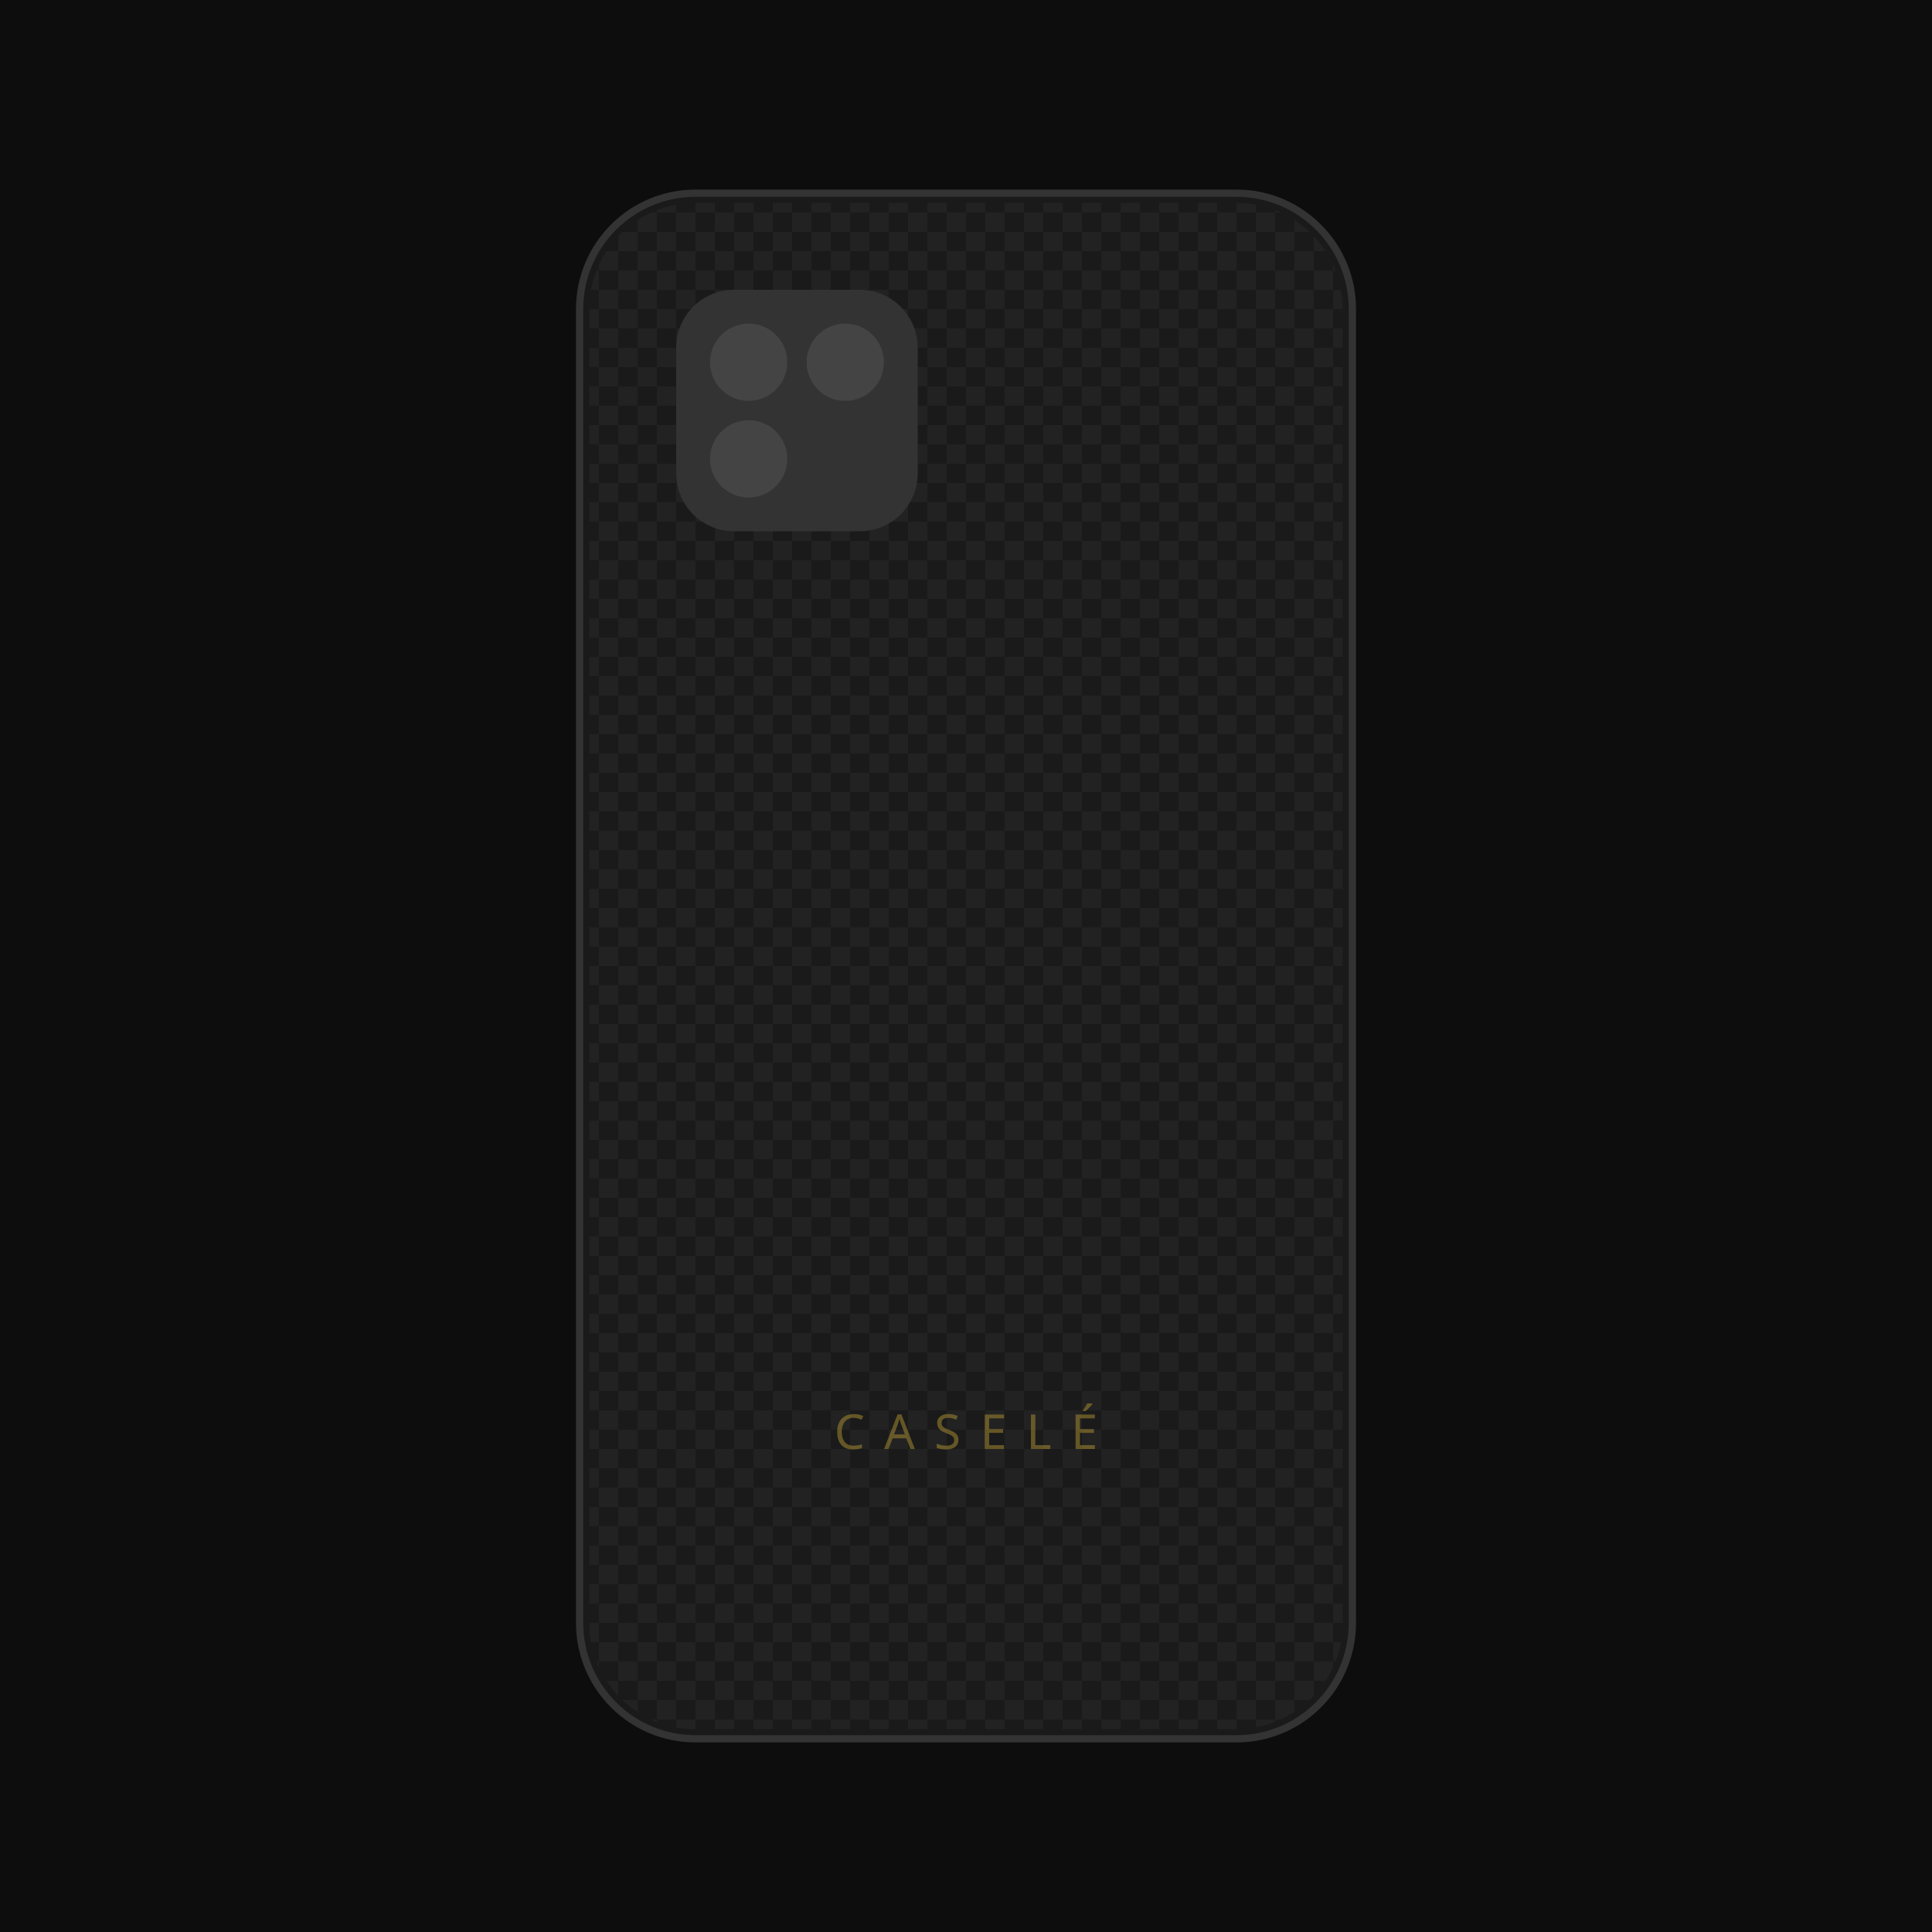
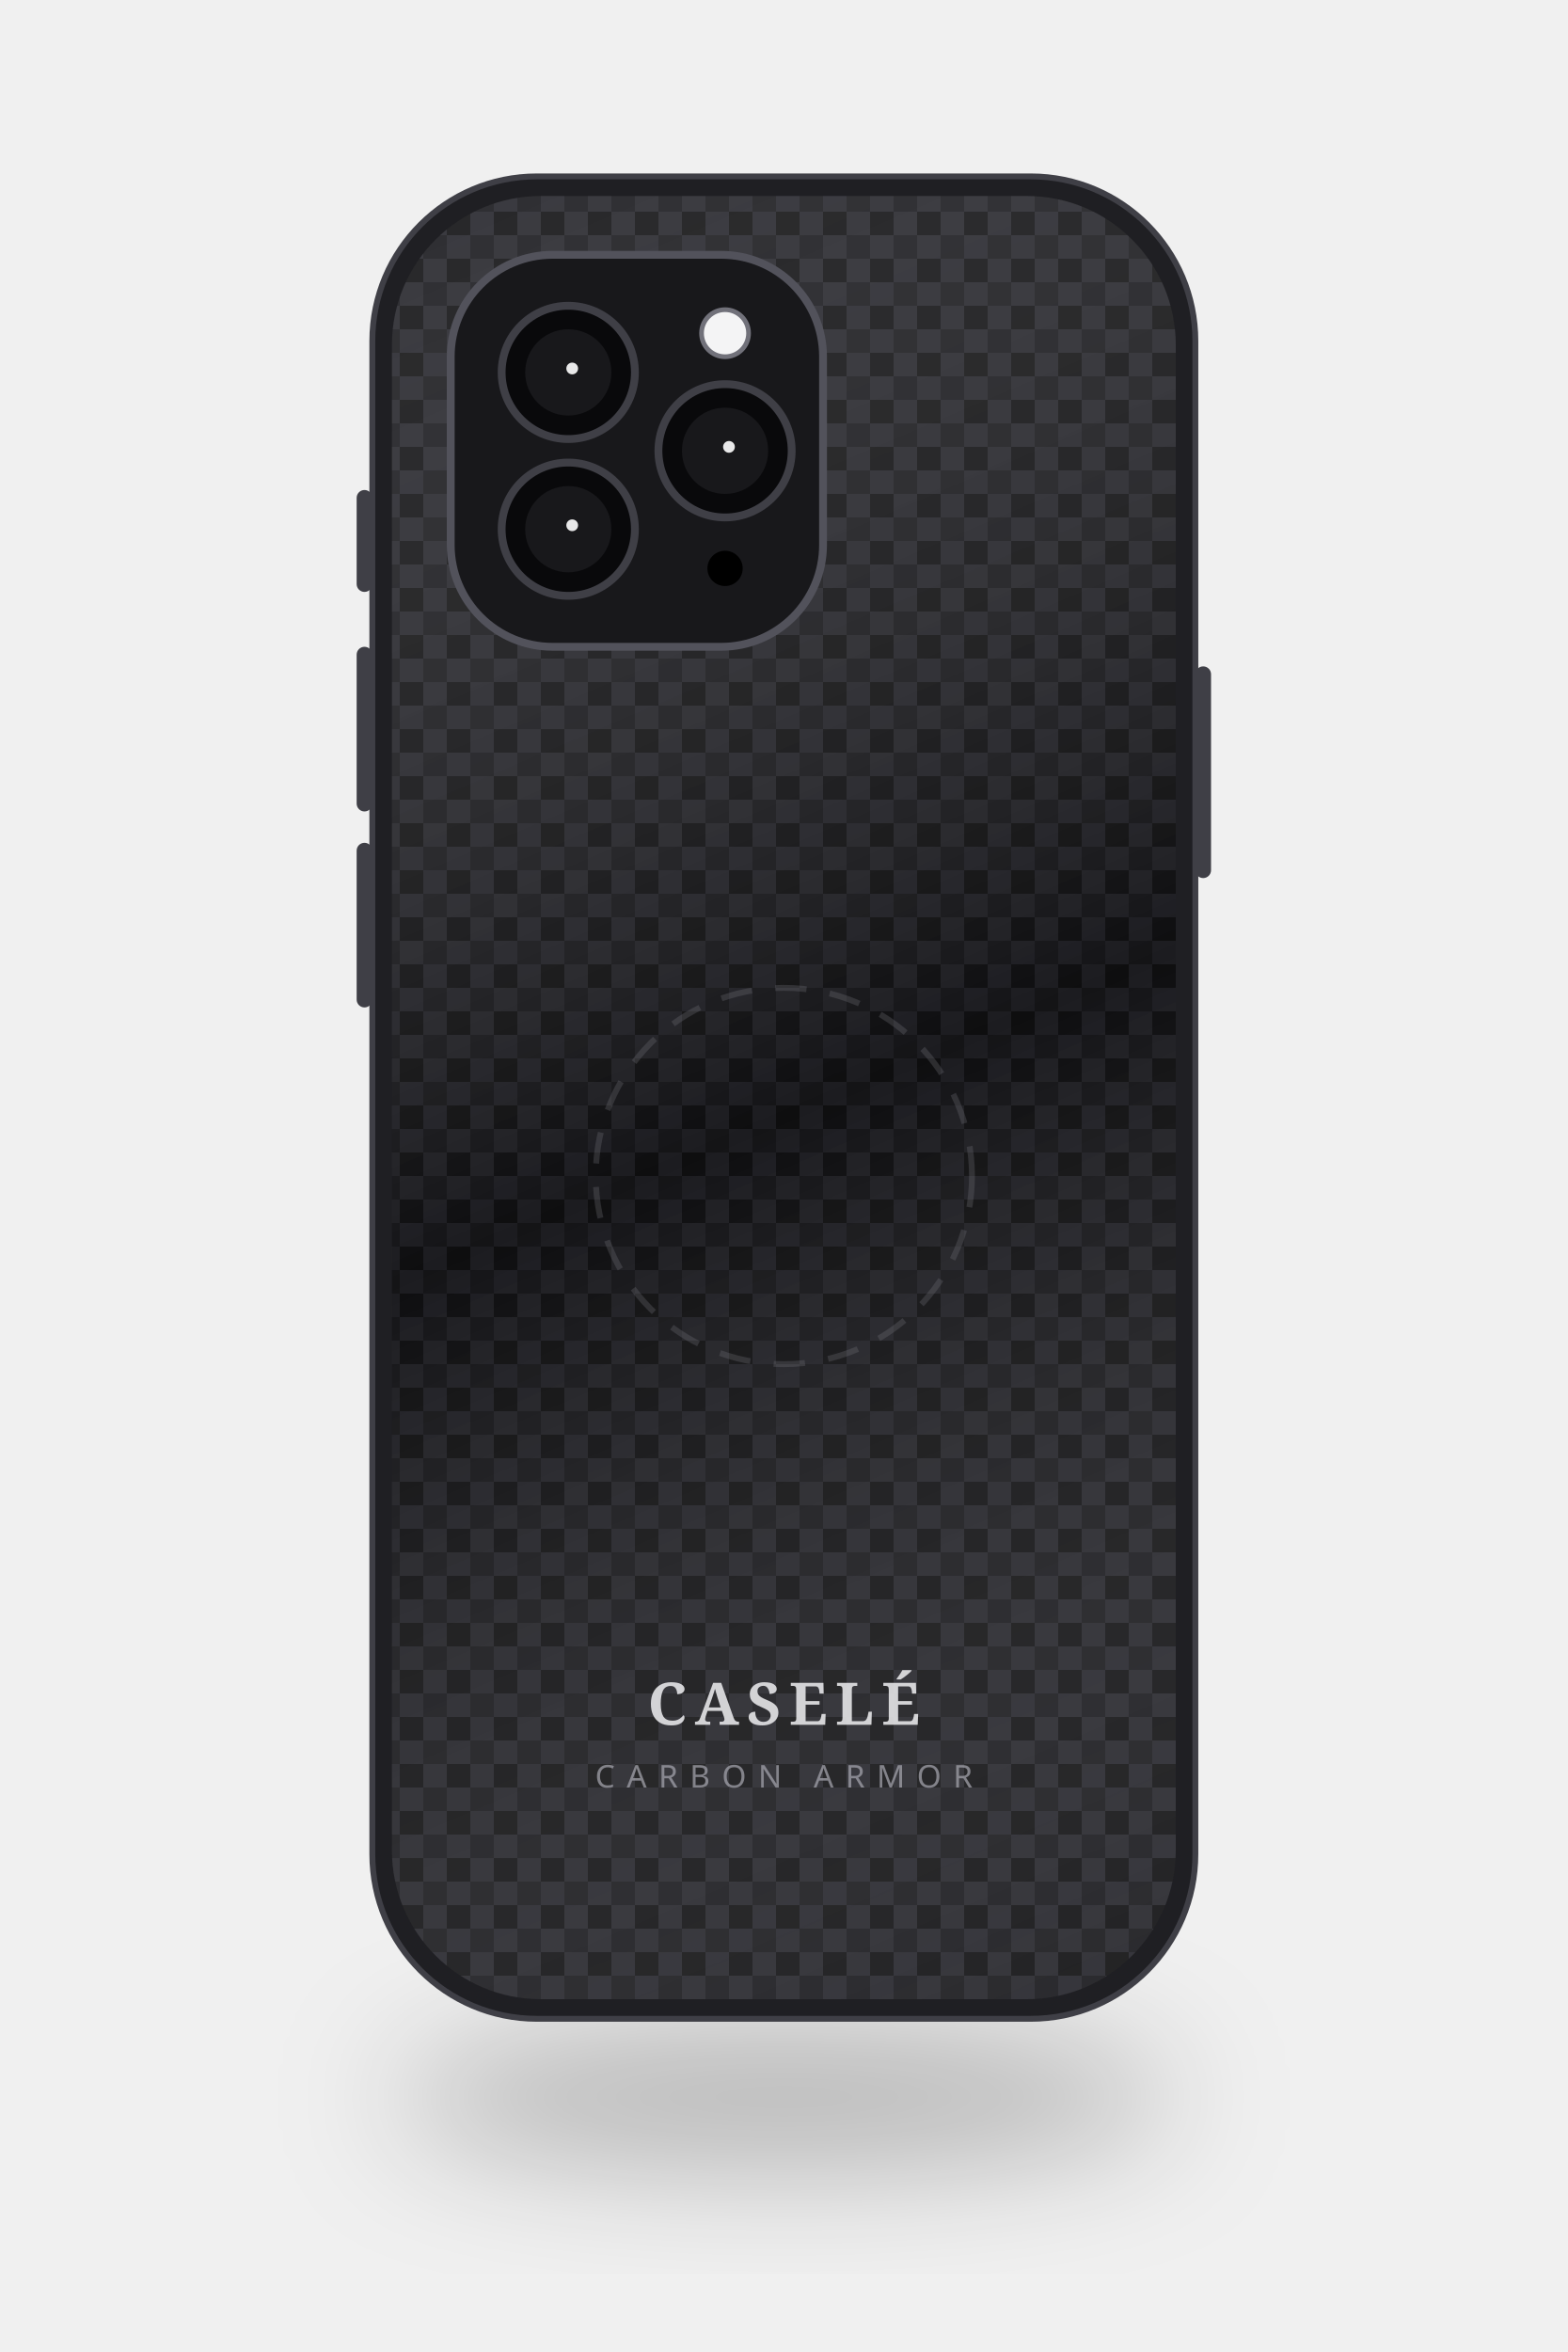
- <svg xmlns="http://www.w3.org/2000/svg" viewBox="0 0 400 400" fill="none">
-   <rect width="400" height="400" fill="#0D0D0D" />
-   <rect x="120" y="40" width="160" height="320" rx="24" fill="#1A1A1A" stroke="#333" stroke-width="1.5" />
-   <pattern id="cf" width="8" height="8" patternUnits="userSpaceOnUse">
-     <rect width="4" height="4" fill="#222" />
-     <rect x="4" y="4" width="4" height="4" fill="#222" />
-   </pattern>
-   <rect x="122" y="42" width="156" height="316" rx="22" fill="url(#cf)" />
-   <rect x="140" y="60" width="50" height="50" rx="12" fill="#333" />
-   <circle cx="155" cy="75" r="8" fill="#444" />
-   <circle cx="175" cy="75" r="8" fill="#444" />
-   <circle cx="155" cy="95" r="8" fill="#444" />
-   <text x="200" y="300" text-anchor="middle" font-family="sans-serif" font-size="10" fill="#D4AF37" letter-spacing="4" opacity="0.4">CASELÉ</text>
+ <svg xmlns="http://www.w3.org/2000/svg" viewBox="0 0 400 600" fill="none">
+   <defs>
+     <filter id="carbonShadow" x="60" y="490" width="280" height="90" filterUnits="userSpaceOnUse">
+       <feGaussianBlur stdDeviation="16" />
+       <feColorMatrix type="matrix" values="0 0 0 0 0   0 0 0 0 0   0 0 0 0 0  0 0 0 0.25 0" />
+     </filter>
+     <pattern id="carbonWeave" width="12" height="12" patternUnits="userSpaceOnUse">
+       <rect width="6" height="6" fill="#1C1C20" />
+       <rect x="6" width="6" height="6" fill="#28282E" />
+       <rect y="6" width="6" height="6" fill="#28282E" />
+       <rect x="6" y="6" width="6" height="6" fill="#141416" />
+     </pattern>
+     <linearGradient id="carbonSheen" x1="100" y1="50" x2="300" y2="520" gradientUnits="userSpaceOnUse">
+       <stop offset="0%" stop-color="#FFFFFF" stop-opacity="0.08" />
+       <stop offset="50%" stop-color="#000000" stop-opacity="0.3" />
+       <stop offset="100%" stop-color="#FFFFFF" stop-opacity="0.05" />
+     </linearGradient>
+   </defs>
+   <ellipse cx="200" cy="535" rx="100" ry="18" fill="#000000" filter="url(#carbonShadow)" />
+   <rect x="95" y="45" width="210" height="470" rx="42" fill="#1F1F23" stroke="#3F3F46" stroke-width="1.5" />
+   <rect x="100" y="50" width="200" height="460" rx="38" fill="url(#carbonWeave)" />
+   <rect x="100" y="50" width="200" height="460" rx="38" fill="url(#carbonSheen)" />
+   <rect x="91" y="125" width="4" height="26" rx="2" fill="#3F3F46" />
+   <rect x="91" y="165" width="4" height="42" rx="2" fill="#3F3F46" />
+   <rect x="91" y="215" width="4" height="42" rx="2" fill="#3F3F46" />
+   <rect x="305" y="170" width="4" height="54" rx="2" fill="#3F3F46" />
+   <rect x="115" y="65" width="95" height="100" rx="26" fill="#18181B" stroke="#52525B" stroke-width="2" />
+   <circle cx="145" cy="95" r="17" fill="#09090B" stroke="#3F3F46" stroke-width="2" />
+   <circle cx="145" cy="95" r="11" fill="#18181B" />
+   <circle cx="146" cy="94" r="1.5" fill="#FFFFFF" opacity="0.9" />
+   <circle cx="145" cy="135" r="17" fill="#09090B" stroke="#3F3F46" stroke-width="2" />
+   <circle cx="145" cy="135" r="11" fill="#18181B" />
+   <circle cx="146" cy="134" r="1.5" fill="#FFFFFF" opacity="0.9" />
+   <circle cx="185" cy="115" r="17" fill="#09090B" stroke="#3F3F46" stroke-width="2" />
+   <circle cx="185" cy="115" r="11" fill="#18181B" />
+   <circle cx="186" cy="114" r="1.5" fill="#FFFFFF" opacity="0.9" />
+   <circle cx="185" cy="85" r="6" fill="#F4F4F5" stroke="#71717A" stroke-width="1.2" />
+   <circle cx="185" cy="145" r="4.5" fill="#000000" />
+   <circle cx="200" cy="300" r="48" stroke="#71717A" stroke-width="1.5" fill="none" opacity="0.3" stroke-dasharray="8 6" />
+   <text x="200" y="440" text-anchor="middle" font-family="serif" font-size="15" font-weight="600" fill="#E4E4E7" opacity="0.9" letter-spacing="2">CASELÉ</text>
+   <text x="200" y="456" text-anchor="middle" font-family="sans-serif" font-size="8" font-weight="500" fill="#A1A1AA" opacity="0.75" letter-spacing="3">CARBON ARMOR</text>
</svg>
